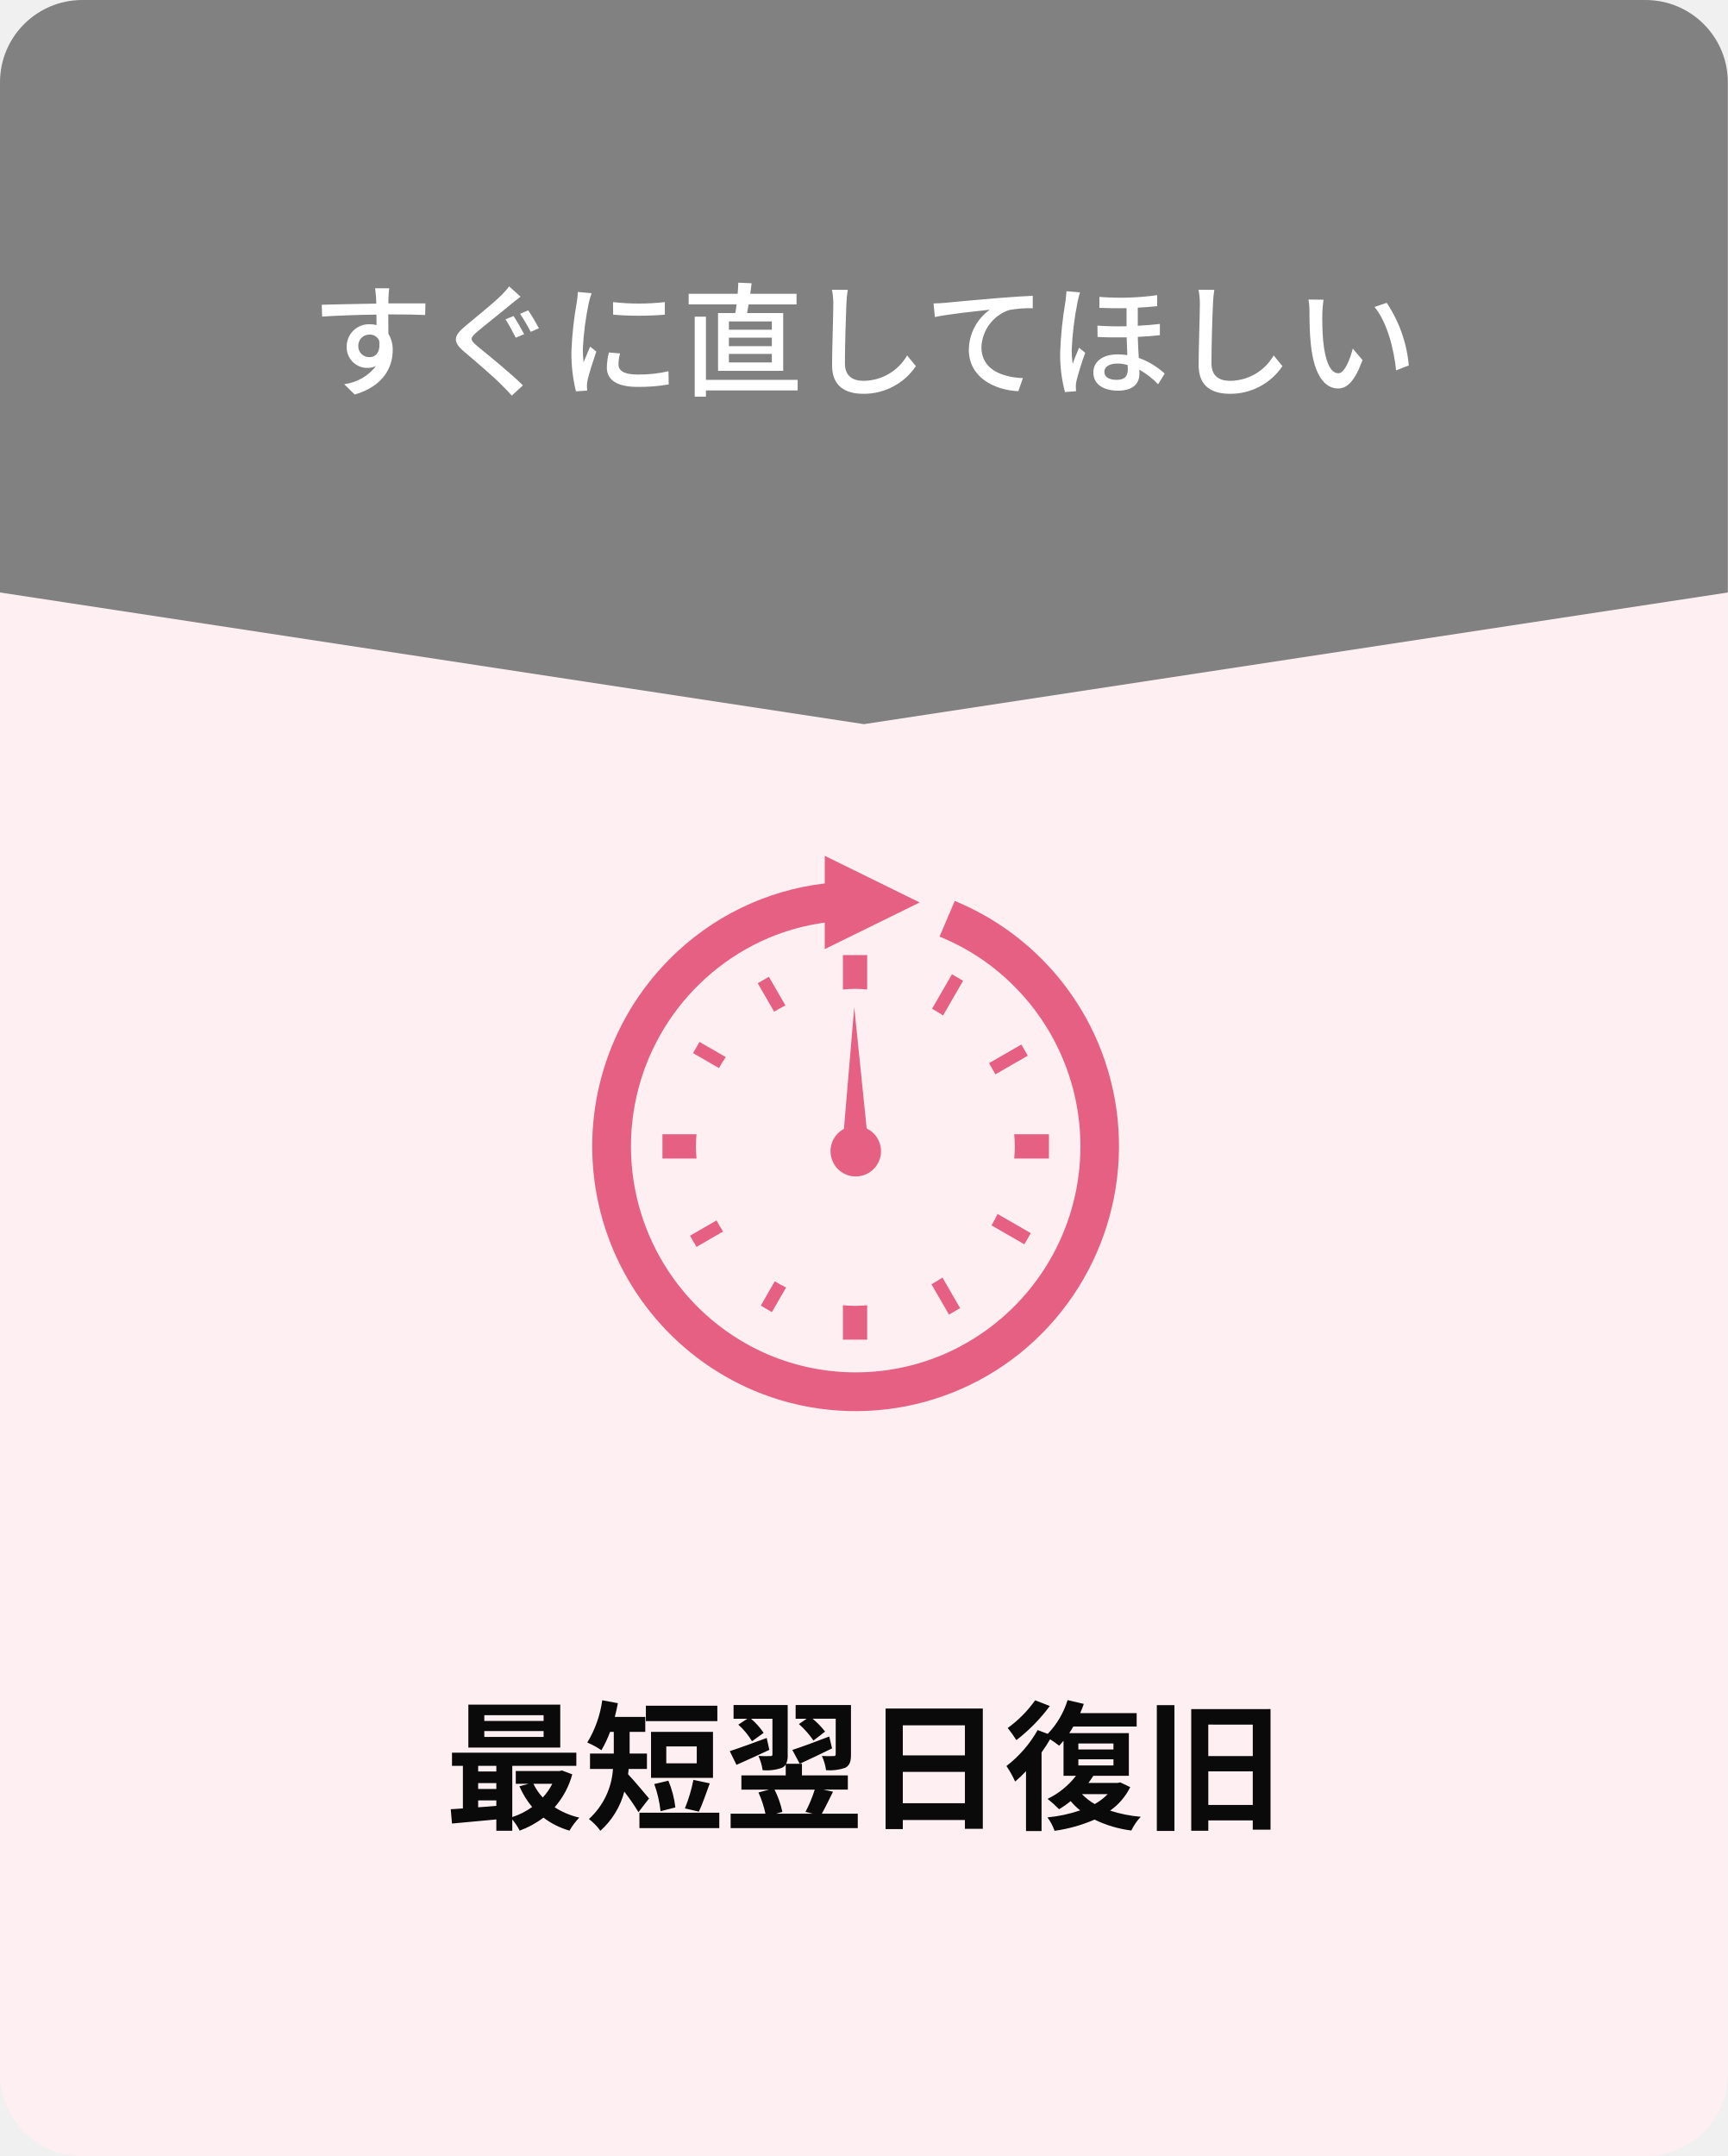
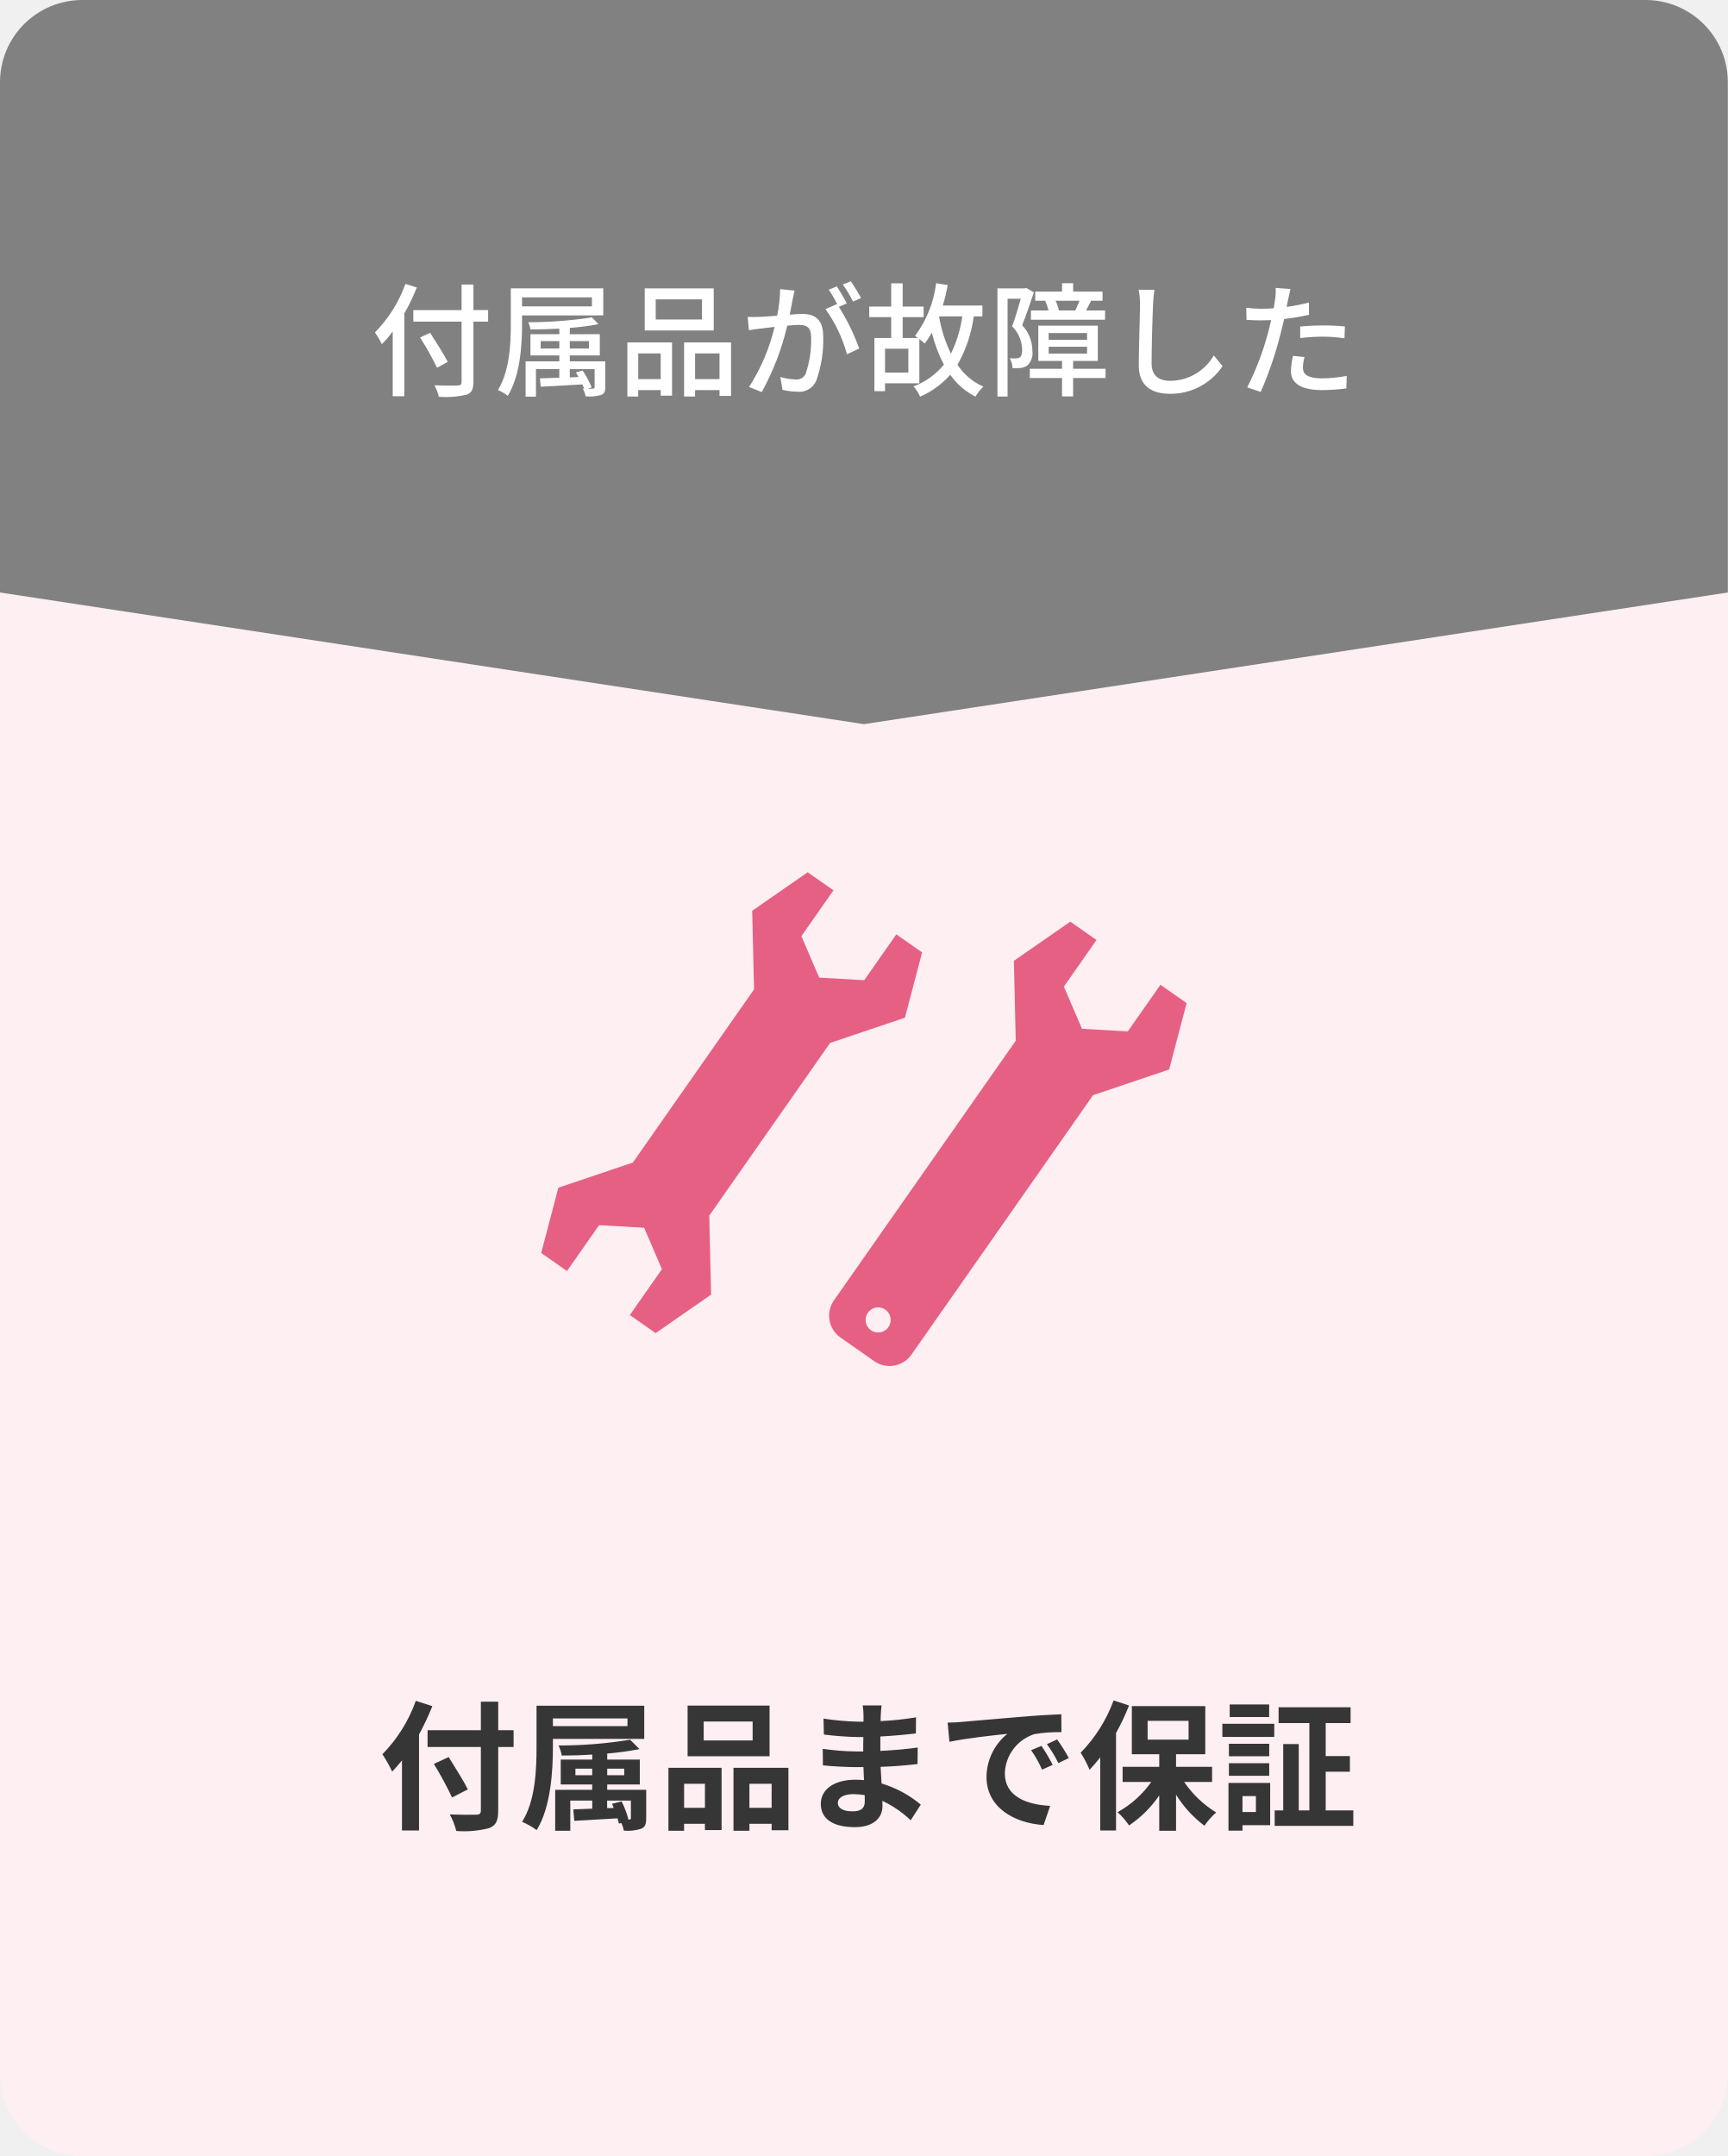
<svg xmlns="http://www.w3.org/2000/svg" width="210" height="262" viewBox="0 0 210 262">
-   <g id="グループ_4369" data-name="グループ 4369" transform="translate(-693 -2570)">
-     <path id="パス_9052" data-name="パス 9052" d="M10,0H200a10,10,0,0,1,10,10V252a10,10,0,0,1-10,10H10A10,10,0,0,1,0,252V10A10,10,0,0,1,10,0Z" transform="translate(693 2570)" fill="#fdeff2" />
-     <path id="合体_64" data-name="合体 64" d="M5290,82V20a10,10,0,0,1,10-10h190a10,10,0,0,1,10,10V82L5395,98Z" transform="translate(-4597 2560)" fill="#818181" />
-     <path id="パス_9053" data-name="パス 9053" d="M-57.69-11.97h-1.725c.03.15.075.615.12,1.1.015.18.015.435.03.765-2.145.03-4.935.1-6.63.135l.045,1.44c1.86-.12,4.32-.21,6.6-.24,0,.435.015.885.015,1.275a3,3,0,0,0-.84-.105,2.709,2.709,0,0,0-2.79,2.7,2.505,2.505,0,0,0,2.52,2.61A2.35,2.35,0,0,0-59.3-2.52a5.763,5.763,0,0,1-3.87,2.205L-61.89.945c3.555-1.035,4.62-3.39,4.62-5.385a3.694,3.694,0,0,0-.525-2c0-.675,0-1.545-.015-2.355,2.175,0,3.6.03,4.485.075l.03-1.41h-4.5c0-.3,0-.57.015-.75A8.741,8.741,0,0,1-57.69-11.97Zm-3.765,7.035a1.352,1.352,0,0,1,1.365-1.41,1.237,1.237,0,0,1,1.17.72c.2,1.41-.39,2.025-1.17,2.025A1.316,1.316,0,0,1-61.455-4.935Zm18.87-3.66-.975.4c.39.585.93,1.62,1.245,2.235l1.02-.435C-41.6-6.945-42.195-8.04-42.585-8.6Zm1.785-.69-.99.42a22.668,22.668,0,0,1,1.29,2.19l1-.435C-39.81-7.68-40.41-8.745-40.8-9.285Zm-.93-1.665L-43.125-12.2a9.008,9.008,0,0,1-.99,1.125c-1.02,1.005-3.195,2.745-4.335,3.705-1.425,1.185-1.575,1.9-.12,3.12,1.38,1.17,3.63,3.09,4.62,4.11.39.39.8.81,1.155,1.215l1.35-1.245C-43.005-1.725-45.735-3.9-47-4.95c-.9-.765-.9-.96-.045-1.7,1.065-.9,3.15-2.535,4.14-3.375C-42.6-10.26-42.12-10.665-41.73-10.95Zm11.235.66.015,1.53a38.229,38.229,0,0,0,6.285,0v-1.53A27.642,27.642,0,0,1-30.5-10.29Zm.855,6.24-1.35-.12a7.6,7.6,0,0,0-.255,1.845c0,1.455,1.17,2.34,3.72,2.34a20.58,20.58,0,0,0,3.8-.3l-.03-1.6a16.108,16.108,0,0,1-3.735.4c-1.815,0-2.34-.555-2.34-1.23A5.211,5.211,0,0,1-29.64-4.05ZM-33.1-11.37l-1.665-.15a10.9,10.9,0,0,1-.135,1.245A43.287,43.287,0,0,0-35.55-4.29,19.061,19.061,0,0,0-35,.555l1.365-.09c-.015-.18-.03-.405-.03-.555a2.932,2.932,0,0,1,.075-.69c.15-.75.675-2.355,1.065-3.5l-.75-.6c-.24.555-.54,1.29-.8,1.905a14.8,14.8,0,0,1-.09-1.605,35.973,35.973,0,0,1,.735-5.655A10.758,10.758,0,0,1-33.1-11.37ZM-11.19-6.93h-5.22V-7.935h5.22Zm0,1.995h-5.22V-5.97h5.22Zm0,1.98h-5.22V-3.99h5.22Zm-6.54-6v7.02h7.92v-7.02h-4.395c.06-.315.135-.675.195-1.05h5.82V-11.3h-5.625c.06-.42.12-.855.165-1.275l-1.62-.075c-.015.4-.03.87-.075,1.35H-21.3v1.29h5.82c-.045.375-.09.72-.15,1.05ZM-8.055-.84H-19.2V-8.52h-1.365V1.2H-19.2V.45H-8.055Zm6.09-10.935-1.92-.015a8.68,8.68,0,0,1,.165,1.74c0,1.44-.15,5.31-.15,7.44C-3.87-.12-2.34.855-.06.855a7.617,7.617,0,0,0,6.375-3.36L5.25-3.81A6.146,6.146,0,0,1-.03-.72c-1.3,0-2.28-.54-2.28-2.13,0-2.07.105-5.535.18-7.2A13.681,13.681,0,0,1-1.965-11.775ZM8.46-10.125l.165,1.65c1.665-.36,5.16-.72,6.675-.885a6.04,6.04,0,0,0-2.55,4.875c0,3.315,3.075,4.89,6.015,5.025l.555-1.59c-2.49-.105-5.04-1.02-5.04-3.75a4.973,4.973,0,0,1,3.33-4.515,13.38,13.38,0,0,1,2.91-.225v-1.515c-1.035.045-2.535.135-4.14.27-2.76.225-5.43.48-6.525.585C9.57-10.17,9.045-10.14,8.46-10.125ZM29.22-1.83c0-.585.6-.99,1.575-.99a4.567,4.567,0,0,1,1.26.18c.015.2.015.375.015.51,0,.765-.3,1.29-1.35,1.29C29.805-.84,29.22-1.17,29.22-1.83Zm-.6-9.09v1.335c1.11.045,2.235.06,3.3.03v2.2a35.223,35.223,0,0,1-3.54-.075l.015,1.38c1.185.06,2.385.06,3.54.045.015.7.045,1.47.075,2.16a7.4,7.4,0,0,0-1.17-.09c-2.01,0-2.955,1.02-2.955,2.19,0,1.5,1.305,2.22,3,2.22,1.74,0,2.6-.8,2.6-2.055,0-.15,0-.315-.015-.5A9.9,9.9,0,0,1,35.76-.3l.795-1.305a9.408,9.408,0,0,0-3.15-1.905c-.045-.78-.09-1.65-.12-2.55,1-.045,1.92-.12,2.685-.21V-7.635c-.81.09-1.725.18-2.685.225V-9.615c.885-.045,1.68-.1,2.355-.18V-11.13A32.632,32.632,0,0,1,28.62-10.92Zm-2.355-.555-1.65-.135c-.015.375-.075.87-.12,1.23a45.862,45.862,0,0,0-.645,6.255,17.556,17.556,0,0,0,.585,4.77L25.785.54c-.015-.18-.03-.405-.03-.555a2.853,2.853,0,0,1,.075-.69A33.577,33.577,0,0,1,26.9-4.125l-.75-.615c-.24.57-.57,1.35-.78,1.965a12.168,12.168,0,0,1-.12-1.635,37.472,37.472,0,0,1,.72-5.91A10.906,10.906,0,0,1,26.265-11.475Zm16.32-.3-1.92-.015a8.68,8.68,0,0,1,.165,1.74c0,1.44-.15,5.31-.15,7.44,0,2.49,1.53,3.465,3.81,3.465a7.617,7.617,0,0,0,6.375-3.36L49.8-3.81A6.146,6.146,0,0,1,44.52-.72c-1.3,0-2.28-.54-2.28-2.13,0-2.07.1-5.535.18-7.2A13.681,13.681,0,0,1,42.585-11.775Zm13.275,1.2-1.83-.03a7.674,7.674,0,0,1,.12,1.41c0,.9.015,2.7.165,4.02C54.72-1.23,56.115.21,57.63.21c1.1,0,2.025-.885,2.97-3.45l-1.185-1.4c-.345,1.365-1,3-1.755,3-1.005,0-1.62-1.59-1.845-3.945a33.584,33.584,0,0,1-.1-3.375A12.279,12.279,0,0,1,55.86-10.575Zm7.68.375L62.055-9.7c1.515,1.8,2.37,5.13,2.625,7.71l1.545-.6A16.339,16.339,0,0,0,63.54-10.2Z" transform="translate(798 2617)" fill="#fff" />
-     <path id="パス_9054" data-name="パス 9054" d="M12.07-11.866H4.862v-.7H12.07Zm0,1.938H4.862v-.714H12.07Zm2.023-3.927H2.924v5.219H14.093Zm-.969,9.622a7.118,7.118,0,0,1-1.156,1.666,6.582,6.582,0,0,1-1.139-1.666ZM4.114-2.21h2.21v.663c-.748.068-1.5.119-2.21.17Zm0-2.108h2.21V-3.6H4.114Zm2.21-2.091v.68H4.114v-.68Zm7.99.561-.34.068H8.687v1.547h1.564l-1.122.306a10.411,10.411,0,0,0,1.547,2.516A8.728,8.728,0,0,1,8.262-.187V-6.409h7.786v-1.6H.935v1.6H2.261v5.168c-.527.051-1.037.068-1.479.1L.935.6C2.431.459,4.369.289,6.324.1V1.479H8.262V.1a7.515,7.515,0,0,1,.9,1.36,11.076,11.076,0,0,0,2.89-1.581,9.524,9.524,0,0,0,3.162,1.581,8.374,8.374,0,0,1,1.19-1.581,9.5,9.5,0,0,1-2.992-1.258,10.135,10.135,0,0,0,2.142-4Zm18.87-7.871H24.5v1.87h8.687Zm-2.5,7H26.979V-8.772h3.706Zm1.972-3.825H25.126v5.593h7.531ZM30.94-.85c.408-.833.867-2.193,1.326-3.434l-1.989-.425A18.671,18.671,0,0,1,29.24-1.241Zm-2.856-.51a11.947,11.947,0,0,0-.85-3.247L25.517-4.2a13.845,13.845,0,0,1,.765,3.3Zm-3.2-1.088c-.374-.442-1.87-2.244-2.55-2.941.034-.221.051-.425.068-.646h2.227v-1.87H22.525V-10.54h1.9v-1.819H20.723c.136-.544.272-1.1.374-1.666l-1.9-.357a13.348,13.348,0,0,1-1.819,5.134,10.458,10.458,0,0,1,1.717.935,13.661,13.661,0,0,0,1.054-2.227H20.6v2.635h-2.89v1.87H20.5A9,9,0,0,1,17.578.051a6.957,6.957,0,0,1,1.394,1.428,9.67,9.67,0,0,0,2.907-4.76A27.885,27.885,0,0,1,23.6-.782ZM23.715-.714v1.87h9.707V-.714ZM43.1-11.492a11,11,0,0,1,1.768,2.006l1.411-1.088a9.834,9.834,0,0,0-1.513-1.564h2.805V-7.82c0,.17-.068.221-.272.221a13.734,13.734,0,0,1-1.411-.017,5.945,5.945,0,0,1,.51,1.734,5.834,5.834,0,0,0,2.329-.289c.561-.306.7-.782.7-1.615V-13.8H42.7v1.666H44.03Zm3.689,1.513C45.135-9.35,43.418-8.7,42.3-8.347l.9,1.683c1.173-.544,2.6-1.207,3.927-1.87Zm-1.768,6.46a16.09,16.09,0,0,1-1.122,2.7l.884.221H40.324l.765-.221a11,11,0,0,0-.952-2.7ZM45.883-.6c.408-.714.884-1.717,1.36-2.669l-1.156-.255h2.958V-5.253H43.469V-6.664H41.548a2.342,2.342,0,0,0,.187-1.122V-13.8H35.156v1.666h1.666l-1.088.714A8.739,8.739,0,0,1,37.4-9.4l1.411-1.02a8.556,8.556,0,0,0-1.53-1.717h2.6V-7.8c0,.153-.051.2-.255.2a14.393,14.393,0,0,1-1.445-.017,6.517,6.517,0,0,1,.51,1.734,5.629,5.629,0,0,0,2.346-.289,1.171,1.171,0,0,0,.459-.391v1.309H36.108v1.734h3.366l-1.292.34A12.76,12.76,0,0,1,39.032-.6H34.8V1.156H50.252V-.6Zm-6.7-9.2c-1.649.612-3.366,1.241-4.488,1.6l.816,1.666c1.19-.527,2.635-1.173,3.995-1.819ZM55.726-1.87V-5.678h7.548V-1.87Zm7.548-9.469v3.655H55.726v-3.655Zm-9.639-2.04V1.275h2.091V.17h7.548V1.241H65.45v-14.62Zm18.173-1a14.2,14.2,0,0,1-3.332,3.366A15.469,15.469,0,0,1,69.53-9.537a20.9,20.9,0,0,0,4.063-4.148ZM80.631-2.975A6.808,6.808,0,0,1,79.05-1.768,6.967,6.967,0,0,1,77.5-2.975Zm-3.57-4.233h4.267v.748H77.061Zm0-1.921h4.267V-8.4H77.061Zm5.1,4.726-.34.068H78.285c.221-.289.408-.578.6-.867H83.2v-5.185H75.956c.17-.255.34-.527.493-.8h7.7v-1.632H77.282a10.223,10.223,0,0,0,.442-1.122L75.752-14.4a10.21,10.21,0,0,1-2.414,4.1l-1.224-.459a14.5,14.5,0,0,1-3.791,4.369,12.279,12.279,0,0,1,1.054,1.887A15.051,15.051,0,0,0,70.7-5.763V1.513H72.59V-8.041c.374-.527.731-1.071,1.037-1.6a12.979,12.979,0,0,1,1.105.782c.17-.187.357-.391.527-.6V-5.2h1.513A9.634,9.634,0,0,1,73.321-2.4a14.311,14.311,0,0,1,1.394,1.258,10.594,10.594,0,0,0,1.411-.986A8.031,8.031,0,0,0,77.282-1a17.511,17.511,0,0,1-3.978.85,6.027,6.027,0,0,1,.867,1.632A18.583,18.583,0,0,0,79.033.119,14.089,14.089,0,0,0,83.5,1.445,6.582,6.582,0,0,1,84.643-.221,16.776,16.776,0,0,1,80.92-.969a7.662,7.662,0,0,0,2.448-2.856ZM86.6,1.5H88.74V-13.787H86.6Zm6.256-3.162v-4.08H98.26v4.08Zm5.406-9.758V-7.6H92.854v-3.825Zm-7.48-1.887V1.479h2.074V.221H98.26V1.343h2.159V-13.311Z" transform="translate(747 2791)" fill="#0a0a0a" />
-     <g id="グループ_4299" data-name="グループ 4299" transform="translate(332.94 301.861)">
-       <path id="パス_8569" data-name="パス 8569" d="M324.522,223.568v4.183h2.951v-4.18c-.477.038-.952.071-1.437.071-.51,0-1.013-.033-1.514-.075" transform="translate(137.983 2203.186)" fill="#e66084" />
-       <path id="パス_8570" data-name="パス 8570" d="M327.473,204.1v-4.183h-2.951v4.185c.5-.04,1-.077,1.514-.077.485,0,.962.037,1.437.075" transform="translate(137.983 2184.282)" fill="#e66084" />
-       <path id="パス_8571" data-name="パス 8571" d="M329.8,220.854a3.064,3.064,0,0,0-1.742-2.758l-1.512-14.74-1.255,14.794a3.069,3.069,0,1,0,4.509,2.7" transform="translate(137.338 2187.174)" fill="#e66084" />
-       <path id="パス_8572" data-name="パス 8572" d="M368.984,215.965a32.24,32.24,0,0,0-17.026-17.126l-.423-.182-1.847,4.336.425.18a27.125,27.125,0,0,1,8.676,5.885,27.532,27.532,0,0,1-8.676,44.737,27.242,27.242,0,0,1-21.233,0,27.532,27.532,0,0,1,0-50.621,26.917,26.917,0,0,1,6.858-1.881v3.224l11.539-5.67-11.539-5.669v3.356a31.754,31.754,0,0,0-18.872,9.207,32.237,32.237,0,0,0,10.173,52.386,31.871,31.871,0,0,0,35.089-6.9,32.341,32.341,0,0,0,6.856-35.264" transform="translate(124.563 2178.961)" fill="#e66084" />
-       <path id="パス_8573" data-name="パス 8573" d="M322.019,222.836c-.472-.233-.929-.48-1.378-.75l-1.7,2.953,1.355.785Z" transform="translate(133.581 2201.762)" fill="#e66084" />
-       <path id="パス_8574" data-name="パス 8574" d="M334.348,202.008l-1.357-.785-2.419,4.187c.458.256.908.522,1.34.814Z" transform="translate(142.767 2185.315)" fill="#e66084" />
-       <path id="パス_8575" data-name="パス 8575" d="M334.018,225.534l-2.144-3.713q-.65.433-1.34.813l2.128,3.685Z" transform="translate(142.732 2201.57)" fill="#e66084" />
-       <path id="パス_8576" data-name="パス 8576" d="M334.6,218.9l3.99,2.3.786-1.357-4.046-2.335c-.226.475-.468.938-.731,1.39" transform="translate(145.968 2198.15)" fill="#e66084" />
-       <path id="パス_8577" data-name="パス 8577" d="M320.088,201.394l-1.357.785,1.994,3.456c.447-.27.9-.524,1.375-.757Z" transform="translate(133.422 2185.445)" fill="#e66084" />
-       <path id="パス_8578" data-name="パス 8578" d="M315.118,205.825l-.785,1.359,3.15,1.818c.261-.456.536-.9.833-1.331Z" transform="translate(129.957 2188.93)" fill="#e66084" />
-       <path id="パス_8579" data-name="パス 8579" d="M334.428,208.266c.277.444.539.9.778,1.361l3.94-2.273L338.361,206Z" transform="translate(145.83 2189.072)" fill="#e66084" />
-       <path id="パス_8580" data-name="パス 8580" d="M340.236,212.1h-4.223c.04.491.077.98.077,1.479s-.036.987-.077,1.475h4.223Z" transform="translate(147.311 2193.872)" fill="#e66084" />
-       <path id="パス_8581" data-name="パス 8581" d="M318.148,219.3c-.284-.438-.555-.884-.8-1.347l-3.219,1.857.787,1.361Z" transform="translate(129.795 2198.494)" fill="#e66084" />
-       <path id="パス_8582" data-name="パス 8582" d="M312.389,212.1v2.955h4.143c-.04-.489-.075-.976-.075-1.475s.035-.988.075-1.479Z" transform="translate(128.183 2193.872)" fill="#e66084" />
+   <g id="グループ_4399" data-name="グループ 4399" transform="translate(-693 -2344)">
+     <path id="パス_9040" data-name="パス 9040" d="M10,0H200a10,10,0,0,1,10,10V252a10,10,0,0,1-10,10H10A10,10,0,0,1,0,252V10A10,10,0,0,1,10,0Z" transform="translate(693 2344)" fill="#fdeff2" />
+     <path id="合体_60" data-name="合体 60" d="M5290,138V76a10,10,0,0,1,10-10h190a10,10,0,0,1,10,10v62l-105,16Z" transform="translate(-4597 2278)" fill="#818181" />
+     <path id="パス_9041" data-name="パス 9041" d="M-55.725-12.5A16.231,16.231,0,0,1-59.43-6.6a9.532,9.532,0,0,1,.84,1.425A13.67,13.67,0,0,0-57.27-6.72V1.155h1.41V-8.9a23.52,23.52,0,0,0,1.515-3.165Zm10.05,3.18H-47.46V-12.42H-48.9v3.105h-5.865v1.4H-48.9V-.6c0,.33-.135.435-.48.45s-1.6.03-2.82-.03a5.7,5.7,0,0,1,.54,1.4,11.286,11.286,0,0,0,3.315-.24c.63-.21.885-.6.885-1.575V-7.92h1.785Zm-4.905,6.3c-.45-.9-1.425-2.415-2.145-3.54l-1.215.57A37.323,37.323,0,0,1-51.885-2.31Zm17.52-7.845v1.1h-8.49v-1.1Zm1.38,2.19v-3.285H-42.915v4.35c0,2.37-.135,5.7-1.575,8.01a4.292,4.292,0,0,1,1.2.705c1.515-2.445,1.74-6.165,1.74-8.715V-8.67ZM-33.09.075a11.521,11.521,0,0,0-1.095-2.04l-.825.21c.105.18.225.375.33.57l-1.065.045v-1h3.015V.03c0,.15-.045.18-.21.2a3.971,3.971,0,0,1-.615,0ZM-39.285-4.65v-.9h2.265v.9Zm5.865-.9v.9h-2.325v-.9Zm1.98,2.46h-4.305v-.72H-32.1V-6.39h-3.645v-.765a30.167,30.167,0,0,0,3.48-.45l-.795-.825a50.473,50.473,0,0,1-7.74.585,3.33,3.33,0,0,1,.27.885c1.11,0,2.325-.045,3.51-.105v.675h-3.51v2.58h3.51v.72h-4.1V1.2h1.26V-2.145h2.835V-1.1c-.885.03-1.695.06-2.355.075l.1,1.02c1.365-.075,3.225-.165,5.055-.285.09.2.165.345.225.51L-34.155.21a4.6,4.6,0,0,1,.345.96A5.567,5.567,0,0,0-31.935,1c.39-.165.5-.42.5-.975Zm11.76-5.085h-5.625V-10.62h5.625Zm1.425-3.78H-26.64V-6.84h8.385ZM-24.7-4.05V-.93h-2.73V-4.05Zm-4.05,5.235h1.32V.405h2.73V1.08h1.38V-5.385h-5.43ZM-20.52-.93V-4.05h2.97V-.93Zm-1.335-4.455v6.57h1.335V.405h2.97V1.11h1.4v-6.5Zm13.425-6.3-1.755-.18a16.84,16.84,0,0,1-.36,3.225c-.84.075-1.65.135-2.13.15-.51.015-.96.03-1.455,0l.15,1.62c.4-.075,1.11-.165,1.485-.21.345-.045.96-.12,1.635-.195A23.4,23.4,0,0,1-13.965.03l1.545.615a31.32,31.32,0,0,0,3.1-8.07c.555-.06,1.05-.09,1.365-.09C-7-7.515-6.42-7.29-6.42-6a12.363,12.363,0,0,1-.66,4.41,1.205,1.205,0,0,1-1.23.705,7.922,7.922,0,0,1-1.845-.3L-9.9.375A8.3,8.3,0,0,0-8.115.6,2.241,2.241,0,0,0-5.8-.72,14.524,14.524,0,0,0-4.95-6.165c0-2.1-1.11-2.685-2.55-2.685-.345,0-.9.03-1.515.09.135-.7.27-1.425.36-1.89C-8.58-10.98-8.5-11.37-8.43-11.685Zm6.84-1.14-.975.4A15.144,15.144,0,0,1-1.32-10.35l.975-.435A23.276,23.276,0,0,0-1.59-12.825Zm-1.71.63-.975.405A13.592,13.592,0,0,1-3.21-9.96c-.015-.03-.045-.06-.06-.09l-1.4.615a17.311,17.311,0,0,1,2.61,5.49l1.485-.7A26.24,26.24,0,0,0-3.045-9.72l.96-.4A21.974,21.974,0,0,0-3.3-12.2ZM9.15-8.55h2.805a14.93,14.93,0,0,1-1.38,4.53,16.673,16.673,0,0,1-1.44-4.5ZM5.4-1.725H2.565v-2.9H5.4Zm9-6.825V-9.87H9.585a21.549,21.549,0,0,0,.6-2.49l-1.41-.225A13.429,13.429,0,0,1,6.21-6.18a3.326,3.326,0,0,1,.36.255H4.71V-8.46H7.26V-9.75H4.71v-2.82H3.315v2.82H.645v1.29h2.67v2.535H1.275V.54h1.29V-.42h4.17V-5.805c.255.21.495.405.645.555a8.916,8.916,0,0,0,.87-1.335,17.566,17.566,0,0,0,1.47,3.9A8.761,8.761,0,0,1,6.03-.045a5.3,5.3,0,0,1,.8,1.245,10.4,10.4,0,0,0,3.66-2.655A8.37,8.37,0,0,0,13.56,1.2a5.049,5.049,0,0,1,.96-1.215A7.316,7.316,0,0,1,11.37-2.67a16.32,16.32,0,0,0,1.98-5.88Zm9.3-.72a5.846,5.846,0,0,0-.405-1.185h2.91c-.15.39-.36.84-.51,1.185Zm-1.665-1.155A6.607,6.607,0,0,1,22.44-9.27H20.3v1.125H29.31V-9.27H27c.18-.33.375-.75.615-1.17l-.075-.015H29v-1.11h-3.57v-1.02h-1.35v1.02H20.82v1.11h1.365ZM19.74-12l-.21.045h-3.3V1.185h1.23V-10.7h1.605c-.285,1.02-.675,2.355-1.05,3.36A4.114,4.114,0,0,1,19.23-4.53c0,.435-.06.8-.27.945a.808.808,0,0,1-.465.135,4.521,4.521,0,0,1-.765-.015,2.724,2.724,0,0,1,.33,1.2,7.113,7.113,0,0,0,.99-.015,2.019,2.019,0,0,0,.81-.3,2.076,2.076,0,0,0,.615-1.785,4.541,4.541,0,0,0-1.245-3.12c.48-1.17,1.005-2.73,1.425-3.99Zm2.715,7.14H27.12v.825H22.455Zm0-1.665H27.12V-5.7H22.455ZM29.37-2.19H25.425v-.945h3v-4.29h-7.23v4.29h2.88v.945H20.16v1.125h3.915V1.17h1.35V-1.065H29.37Zm5.94-9.585-1.92-.015a8.68,8.68,0,0,1,.165,1.74c0,1.44-.15,5.31-.15,7.44,0,2.49,1.53,3.465,3.81,3.465a7.617,7.617,0,0,0,6.375-3.36L42.525-3.81a6.146,6.146,0,0,1-5.28,3.09c-1.3,0-2.28-.54-2.28-2.13,0-2.07.1-5.535.18-7.2A13.681,13.681,0,0,1,35.31-11.775Zm18.24,8.16-1.4-.135A8.815,8.815,0,0,0,51.9-1.875c0,1.485,1.32,2.28,3.765,2.28A23.161,23.161,0,0,0,58.635.2L58.68-1.32a16.951,16.951,0,0,1-3,.3c-1.92,0-2.325-.615-2.325-1.29A5.507,5.507,0,0,1,53.55-3.615ZM51.84-11.88l-1.8-.135a6.136,6.136,0,0,1-.06,1.35c-.03.285-.1.675-.18,1.125-.525.045-1.035.06-1.5.06a14.135,14.135,0,0,1-1.83-.12l.03,1.47c.54.045,1.1.06,1.785.06.375,0,.78-.015,1.215-.03-.12.495-.24.99-.36,1.455A34.694,34.694,0,0,1,46.59.075L48.225.63a45.313,45.313,0,0,0,2.37-6.9c.165-.63.33-1.32.48-1.965a26.877,26.877,0,0,0,3.015-.51V-10.23a26.32,26.32,0,0,1-2.715.525c.075-.33.135-.63.18-.885C51.615-10.89,51.75-11.505,51.84-11.88Zm1.185,4.56v1.4A25.244,25.244,0,0,1,55.86-6.09a18.955,18.955,0,0,1,2.55.2l.045-1.44a25.424,25.424,0,0,0-2.625-.12C54.87-7.455,53.835-7.4,53.025-7.32Z" transform="translate(798 2391)" fill="#fff" />
+     <path id="パス_9042" data-name="パス 9042" d="M4.539-14.314A17.8,17.8,0,0,1,.476-7.82a16.508,16.508,0,0,1,1.19,2.108c.391-.408.8-.867,1.19-1.36V1.445H4.93V-10.234a31.226,31.226,0,0,0,1.615-3.434Zm11.883,3.57h-1.87v-3.468H12.444v3.468H5.967V-8.7h6.477V-.986c0,.374-.153.51-.578.51-.391.017-1.887.017-3.2-.034A8.052,8.052,0,0,1,9.452,1.5a12.084,12.084,0,0,0,3.978-.34C14.246.85,14.552.323,14.552-.986V-8.7h1.87ZM10.863-3.553C10.353-4.573,9.3-6.239,8.534-7.48l-1.8.833a44.015,44.015,0,0,1,2.21,4.08Zm19.4-8.619v.935H21.2v-.935ZM32.3-9.69v-4.029H19.21v5c0,2.7-.119,6.511-1.751,9.112a8.862,8.862,0,0,1,1.768,1C20.944-1.377,21.2-5.763,21.2-8.721V-9.69ZM30.379.119a10.523,10.523,0,0,0-.833-2.21L28.39-1.8q.1.229.2.51l-.8.017v-.918h2.89V-.085c0,.17-.051.2-.221.2ZM23.936-5.27v-.8h2.04v.8Zm5.933-.8v.8H27.8v-.8ZM32.538-3.5H27.8v-.646h3.961V-7.174H27.8v-.731a35.95,35.95,0,0,0,3.927-.544L30.583-9.588a53.145,53.145,0,0,1-8.7.7,4.472,4.472,0,0,1,.391,1.224c1.173,0,2.448-.034,3.706-.119v.612H22.151v3.026h3.825V-3.5h-4.5V1.479h1.836V-2.193h2.669v.986l-2.3.085L23.8.272c1.462-.085,3.349-.187,5.253-.306.068.238.136.459.17.646l.289-.085a3.764,3.764,0,0,1,.306.935,5.465,5.465,0,0,0,2.091-.221c.51-.221.629-.561.629-1.326Zm12.937-6h-5.95v-2.3h5.95Zm2.057-4.233H37.57v6.154h9.962Zm-7.854,9.5v2.924H37.145V-4.233ZM35.241,1.479h1.9V.629h2.533v.765H41.7V-6.171h-6.46Zm9.843-2.788V-4.233h2.7v2.924ZM43.146-6.171v7.65h1.938V.629h2.7v.782h2.04V-6.171Zm12.682,4.25c0-.578.663-1.054,1.87-1.054a9.441,9.441,0,0,1,1.394.119c.017.306.017.544.017.731,0,.986-.6,1.241-1.5,1.241C56.44-.884,55.828-1.275,55.828-1.921Zm5.321-11.832h-2.3a6.834,6.834,0,0,1,.1,1.173v.8h-.663a31.738,31.738,0,0,1-4.2-.374l.051,1.938a39.079,39.079,0,0,0,4.165.306h.629c-.017.578-.017,1.19-.017,1.751h-.816a30.04,30.04,0,0,1-4.1-.323l.017,2.006c1.122.136,3.06.221,4.046.221h.884c.017.51.034,1.054.068,1.581-.34-.034-.7-.051-1.054-.051-2.618,0-4.2,1.207-4.2,2.924,0,1.8,1.428,2.839,4.148,2.839,2.244,0,3.349-1.122,3.349-2.567,0-.187,0-.391-.017-.629A13.03,13.03,0,0,1,64.685.2l1.224-1.9a13.309,13.309,0,0,0-4.76-2.567c-.051-.68-.085-1.377-.119-2.023,1.632-.051,2.958-.17,4.488-.34l.017-2.006c-1.377.187-2.822.323-4.539.408V-9.979c1.649-.085,3.2-.238,4.318-.374l.017-1.955a35.629,35.629,0,0,1-4.3.459c0-.272,0-.527.017-.7A11.48,11.48,0,0,1,61.149-13.753Zm8.024,2.091.221,2.329c1.972-.425,5.44-.8,7.038-.969A6.8,6.8,0,0,0,73.9-5.049C73.9-1.36,77.265.544,80.835.782l.8-2.329C78.744-1.7,76.126-2.7,76.126-5.508a5.166,5.166,0,0,1,3.6-4.76,17.661,17.661,0,0,1,3.281-.238l-.017-2.176c-1.207.051-3.06.153-4.811.306-3.111.255-5.916.51-7.344.629C70.516-11.713,69.853-11.679,69.173-11.662ZM80.58-8.84l-1.258.527A13.117,13.117,0,0,1,80.648-5.95l1.292-.578A21.1,21.1,0,0,0,80.58-8.84Zm1.9-.782-1.241.578a14.955,14.955,0,0,1,1.394,2.295l1.275-.612A25.43,25.43,0,0,0,82.484-9.622Zm6.868-4.743A17.928,17.928,0,0,1,85.34-8.007a13.513,13.513,0,0,1,1.088,2.074A19.374,19.374,0,0,0,87.72-7.446V1.445h1.921V-10.4a28.425,28.425,0,0,0,1.581-3.349Zm4.131,2.482h4.981V-9.6H93.483Zm7.837,7.429V-6.29H96.934V-7.82h3.553v-5.848H91.562V-7.82h3.332v1.53H90.44v1.836h3.485a12.213,12.213,0,0,1-4.1,3.672A8.348,8.348,0,0,1,91.222.833a13.632,13.632,0,0,0,3.672-3.655v4.3h2.04V-2.907A14.038,14.038,0,0,0,100.385.867a8.606,8.606,0,0,1,1.428-1.615A12.794,12.794,0,0,1,97.92-4.454Zm6.936-9.418h-4.794v1.53h4.794ZM106.641-2.737V-.8h-1.632V-2.737Zm1.734-1.6h-5.066v5.8h1.7V.8h3.366ZM103.36-5.2h4.9v-1.53h-4.9Zm4.9-3.893h-4.9v1.513h4.9Zm-5.695-.833h6.307v-1.6h-6.307ZM115.124-1V-5.7h2.941V-7.6h-2.941v-4.012h3.026v-1.921H109.4v1.921h3.74V-1h-1.292V-9.061h-1.887V-1h-1.037V.884h9.554V-1Z" transform="translate(739 2565)" fill="#363636" />
+     <g id="グループ_4359" data-name="グループ 4359" transform="translate(460 123)">
+       <path id="パス_8548" data-name="パス 8548" d="M337.062,73.511l9.058-3.055,2.088-7.936-3.133-2.193-3.9,5.57-5.476-.312-2.164-5.037,3.9-5.572L334.3,52.784l-6.743,4.679.224,9.552L313.052,88.059,304,91.111l-2.09,7.936,3.135,2.193,3.9-5.57,5.476.312,2.164,5.037-3.9,5.572,3.135,2.195,6.741-4.679-.222-9.554-.022-.015L337.043,73.5Z" transform="translate(-3.135 2274.216)" fill="#e66084" />
+       <path id="パス_8549" data-name="パス 8549" d="M323.688,105.758l4.106,2.874a3.25,3.25,0,0,0,4.514-.795L354.4,76.28l.019.012,9.21-3.108,2.127-8.07-3.182-2.228-3.968,5.666-5.571-.317-2.2-5.125,3.966-5.666-3.184-2.228-6.856,4.757.224,9.716-22.1,31.555a3.25,3.25,0,0,0,.8,4.514m3.326-3.016a1.526,1.526,0,1,1,.375,2.125,1.53,1.53,0,0,1-.375-2.125" transform="translate(11.466 2277.784)" fill="#e66084" />
    </g>
  </g>
</svg>
